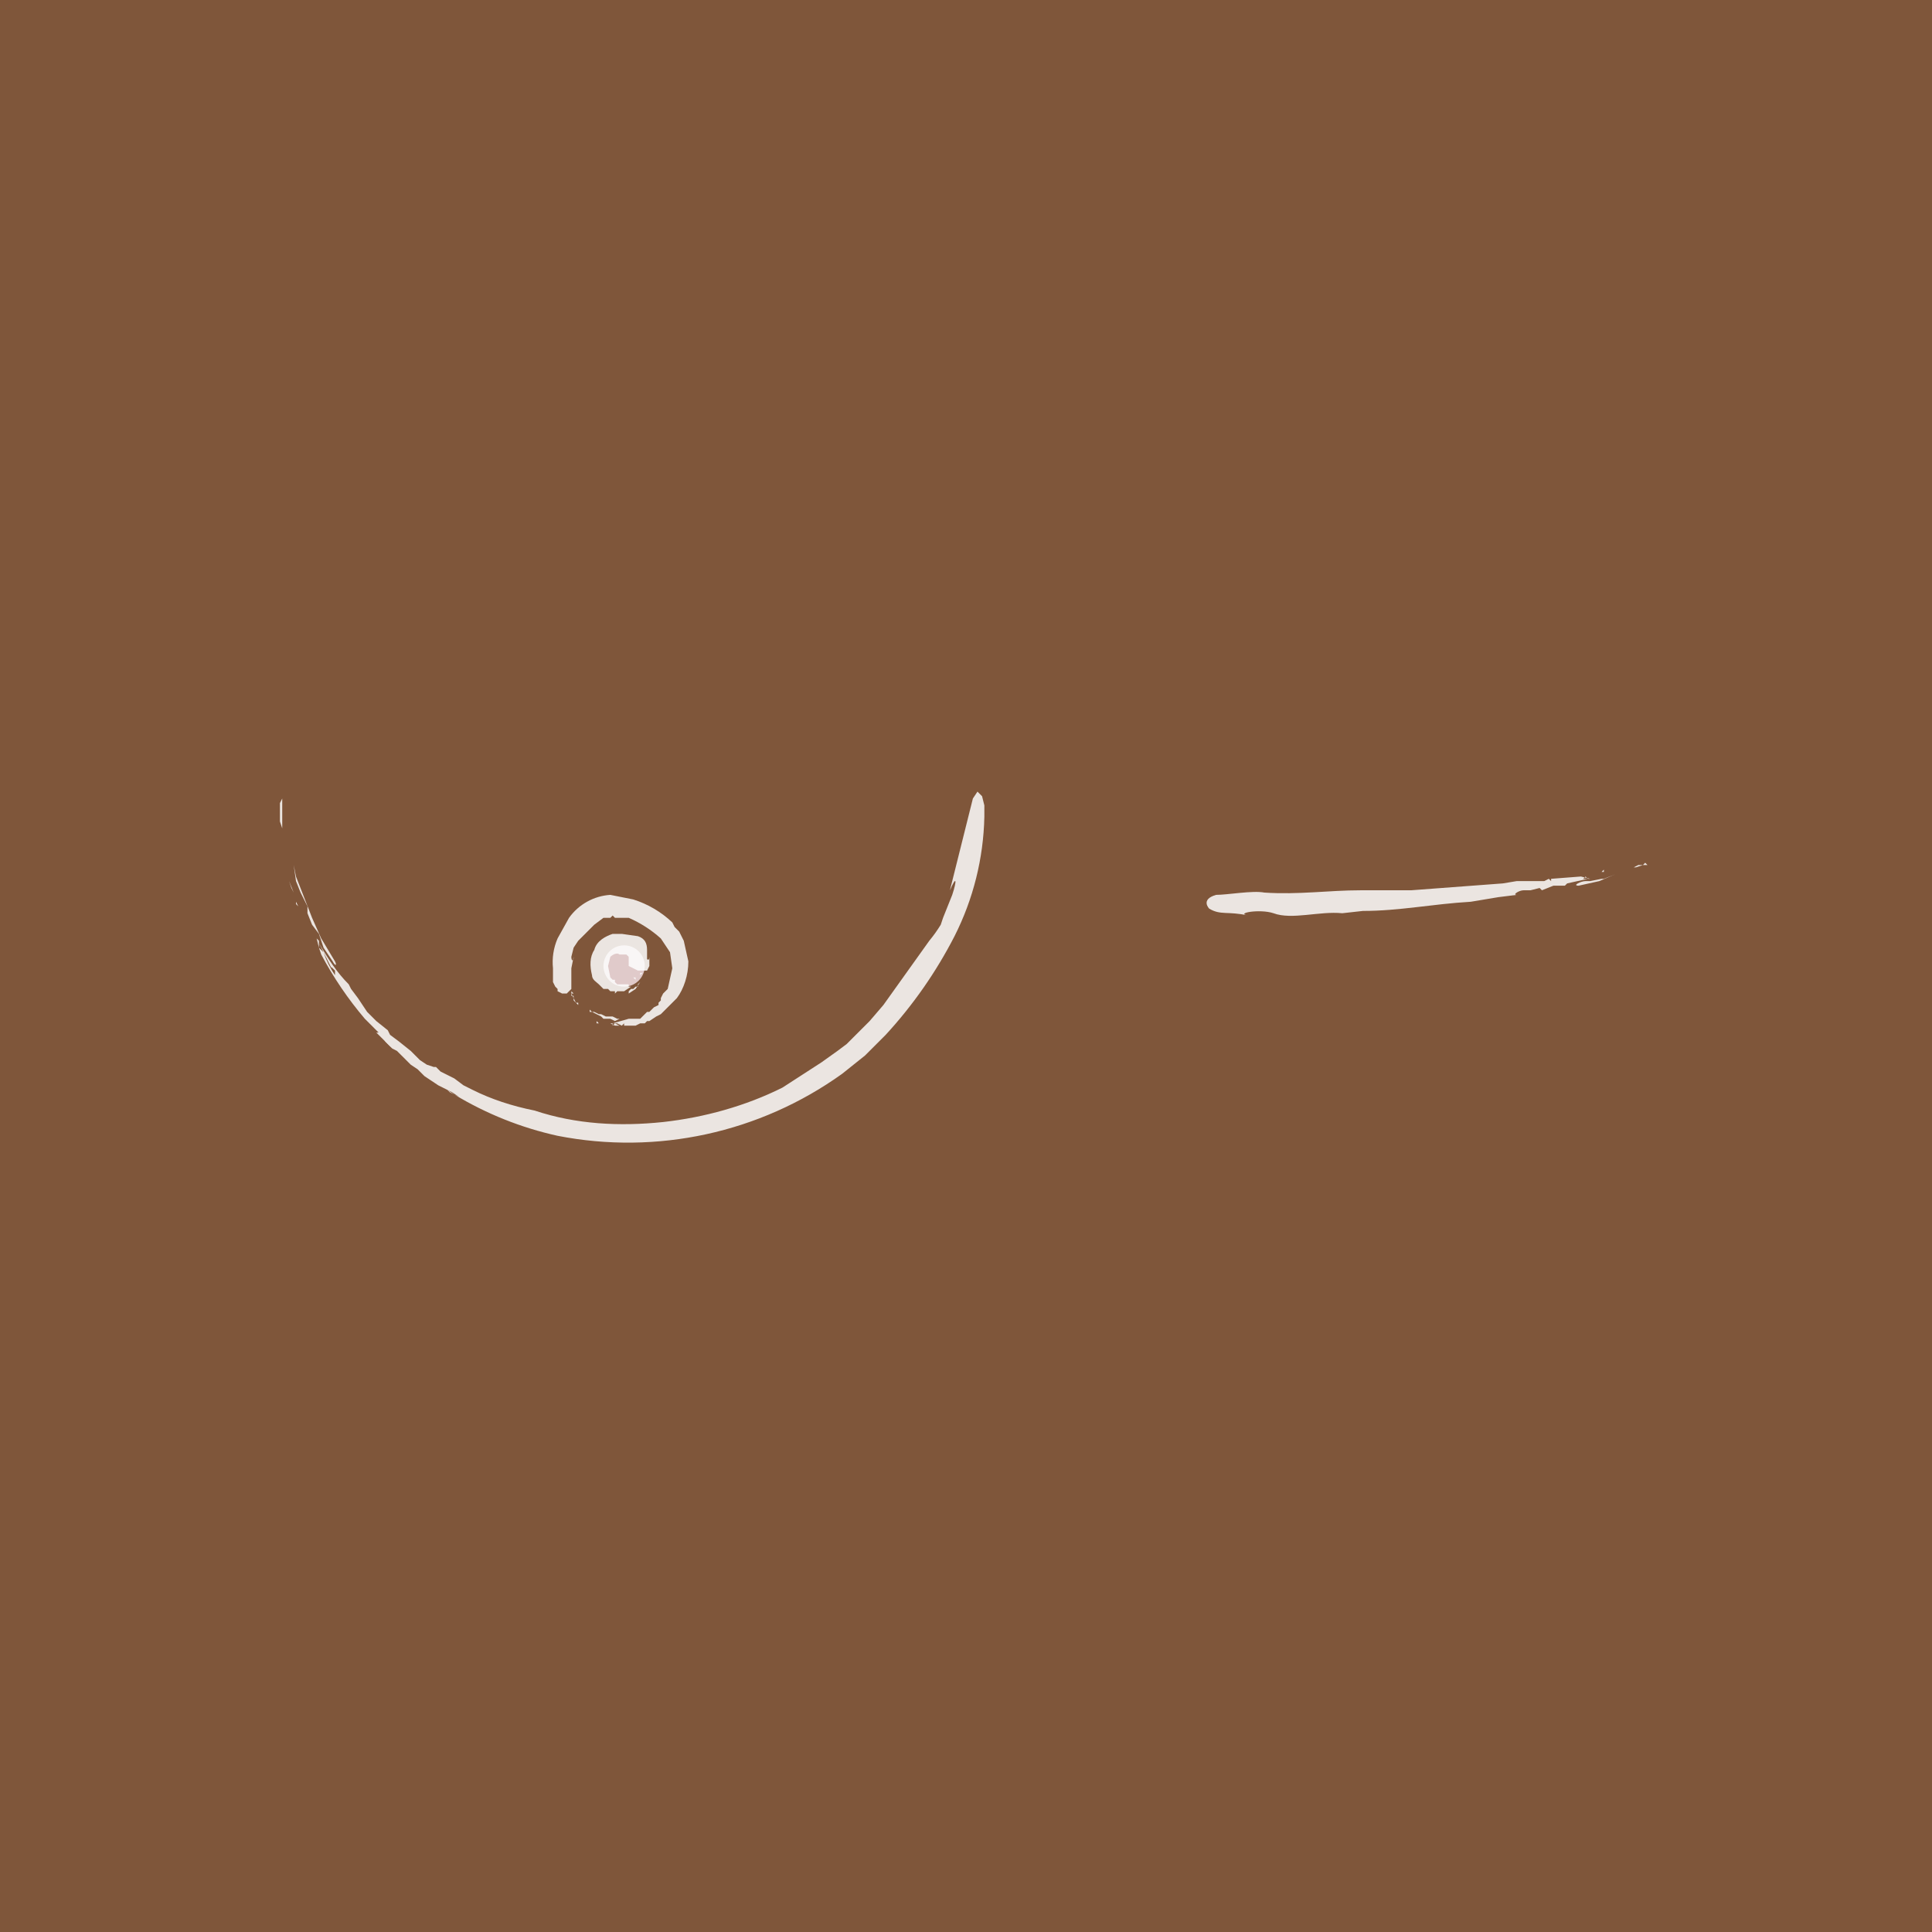
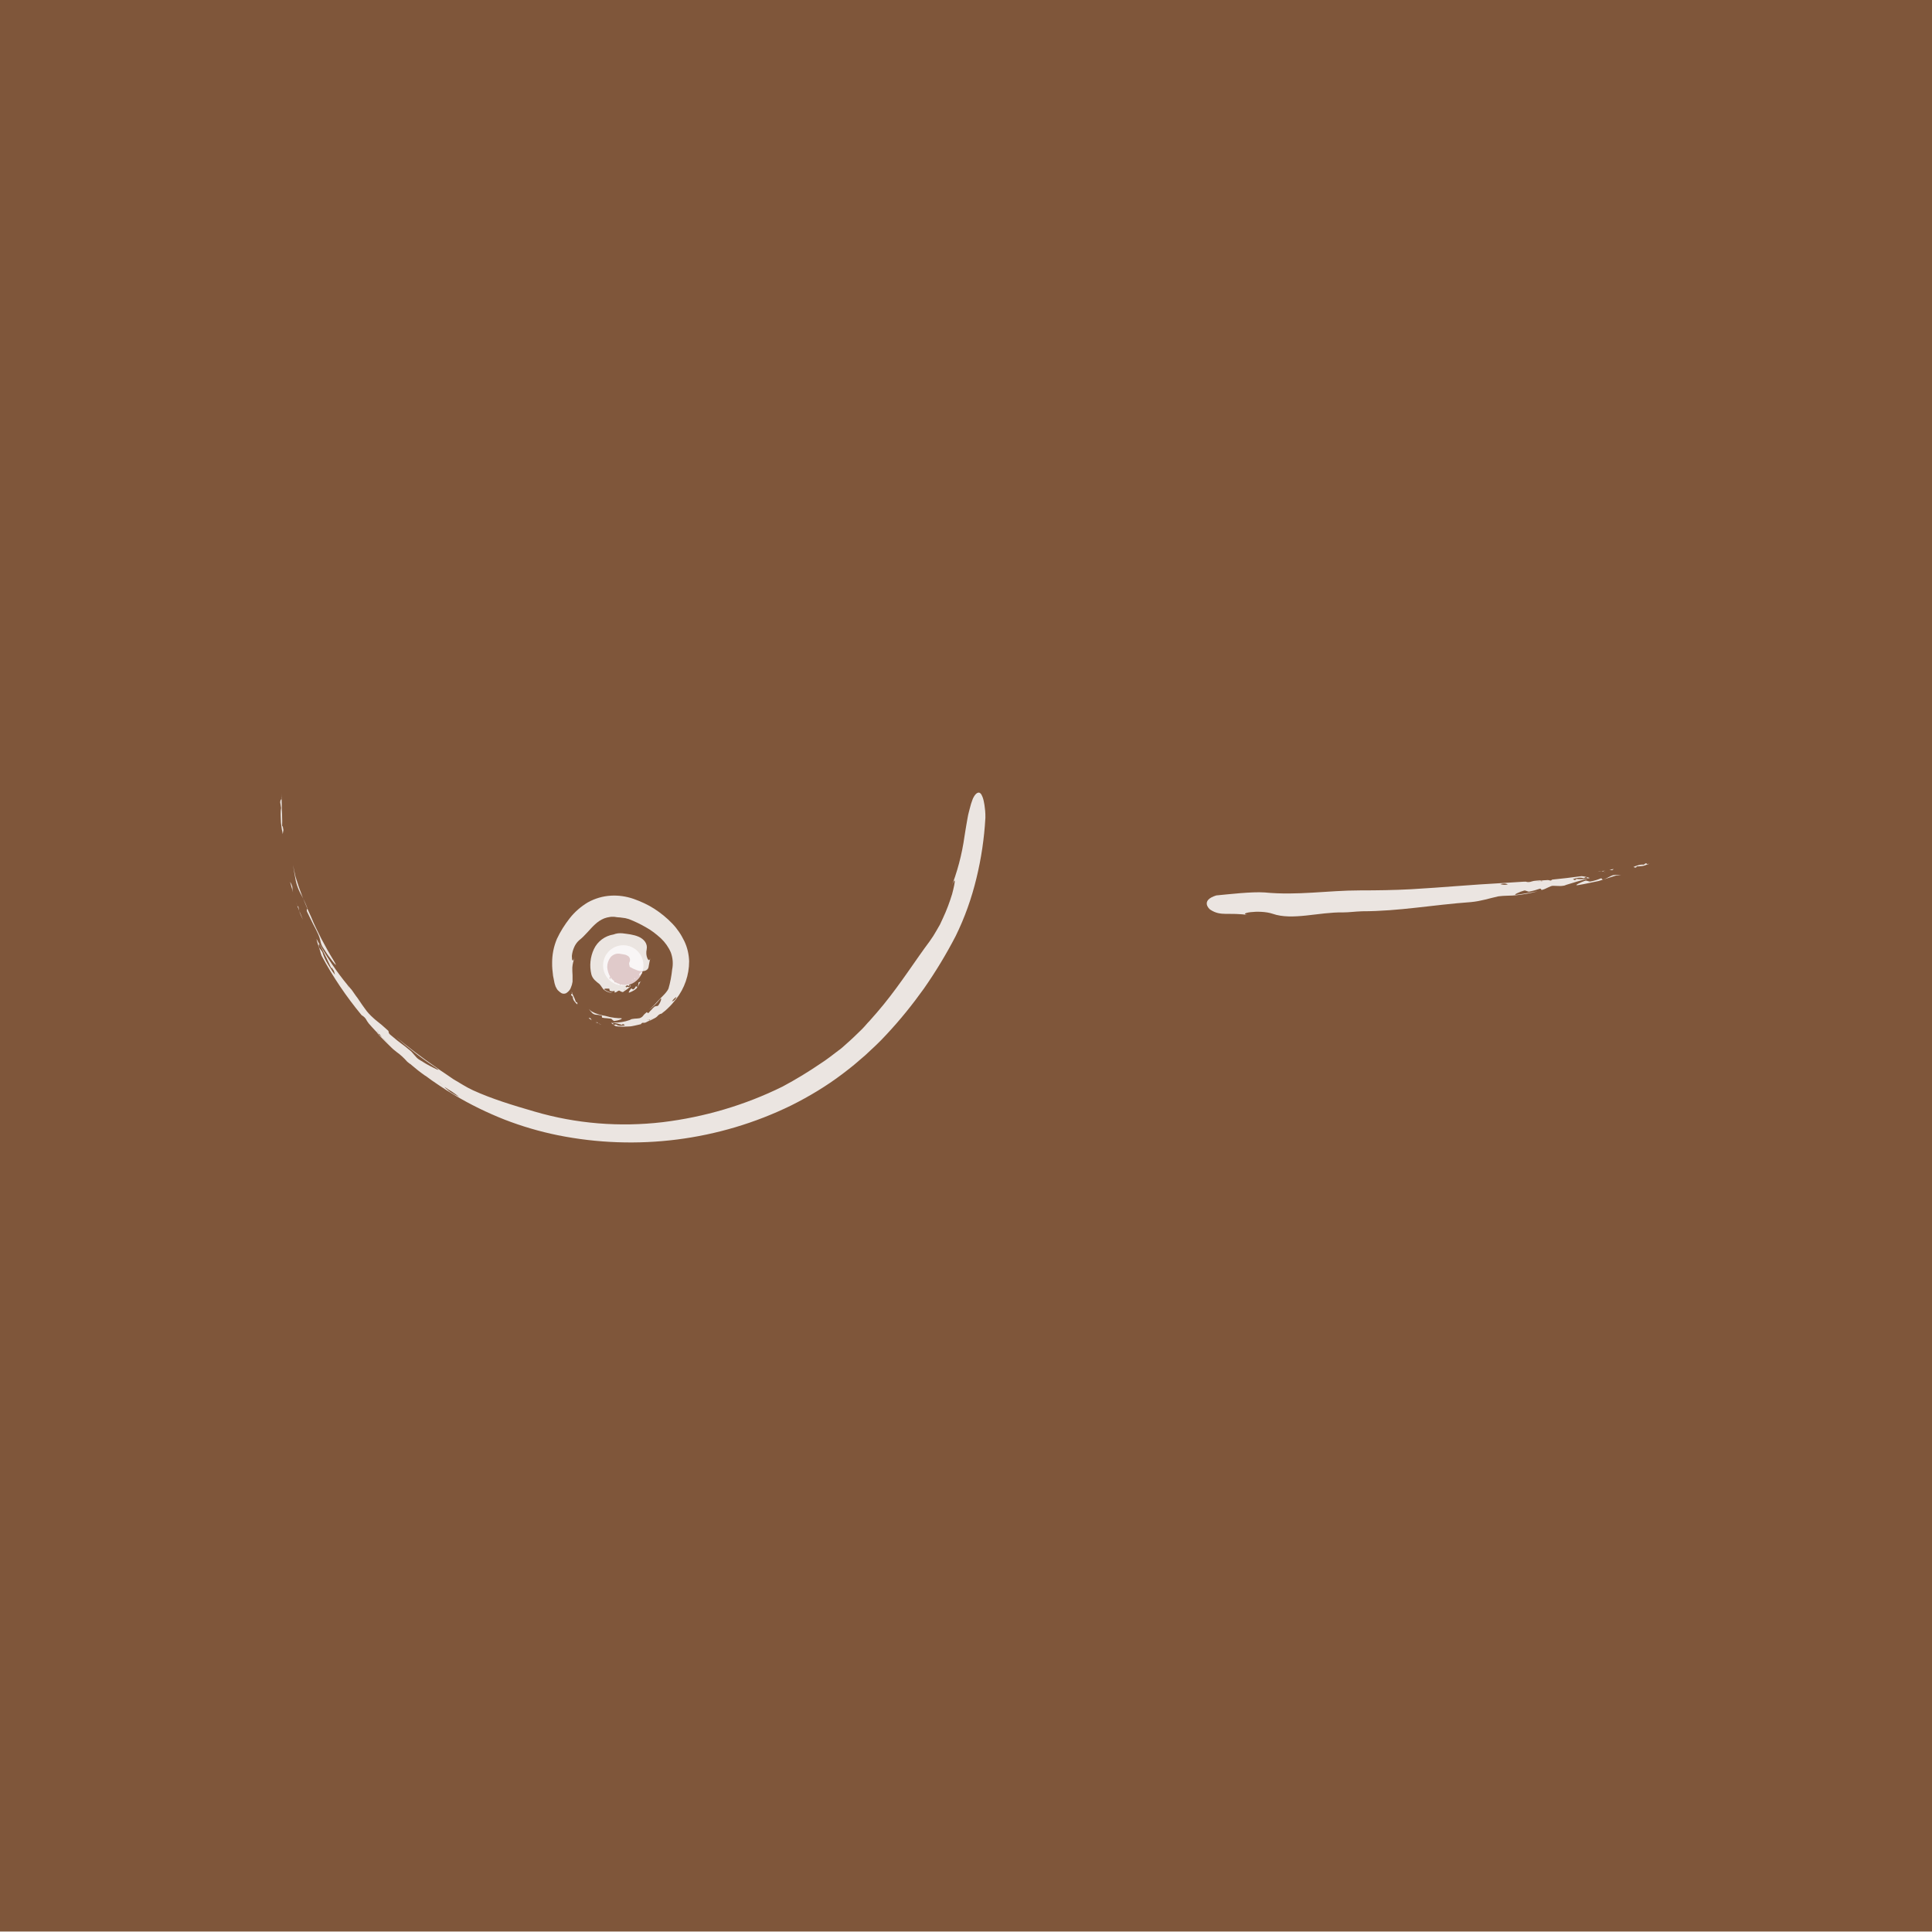
- <svg xmlns="http://www.w3.org/2000/svg" id="Layer_1" x="0" y="0" version="1.1" viewBox="0 0 842 842" xml:space="preserve">
+ <svg xmlns="http://www.w3.org/2000/svg" id="Layer_1" x="0" y="0" version="1.1" viewBox="0 0 841.9 841.9" xml:space="preserve">
  <defs />
  <style>.st1{opacity:.85}.st2{fill:#fefefe}</style>
-   <path fill="#7f563a" d="M0 0h842v842H0z" />
+   <path fill="#7f563a" d="M0-.2h841.9v841.9H0z" />
  <g class="st1">
-     <path d="M126 384l2 5-1-2-1-3zM129 393v1l1 1-1-2zM132 401l-2-4 2 4zM130 395v0zM130 395zM134 395v3l2 5 3 4 1 3 1 3 2 3 2 3c1 2 2 2 1 0l-3-5-3-5-4-9-7-18-1-5 1 7 2 5 3 6zM122 350v8l1 3v3-2-1-6-4-3l-1 2zM123 346v0z" class="st2" />
-     <path d="M140 416a156 156 0 0019 28l2 2 3 3 1 1c0 1 0 1 0 0l-1-1 1 1 2 2-2-2h-1l7 7 2 1 5 5 1 1 3 2 3 3 5 2 1 1 2 2-2-3c-1-1-4-1-5-3 1 2 4 2 5 3l2 3 2 1 2 1 3 2-4-2-1-1-1-1-3-2-1-1-5-2 3 2 3 2 4 2 3 2a149 149 0 0045 18 160 160 0 00124-27l5-4 5-4 5-5 4-4a195 195 0 0030-43 121 121 0 0013-52v-3-2l-1-4-2-2-2 3-1 4-1 4-1 4-1 4-6 24c3-7 3-4 1 2l-4 10-1 3a60 60 0 01-5 7l-20 28-6 7-3 3-4 4-3 3-4 3-7 5-17 11c-16 8-34 13-52 15-19 2-38 1-56-5-10-2-19-5-27-9l-2-1-2-1-4-3-4-2-2-1-2-2a246 246 0 01-1 0l-3-1-3-2-4-4-5-4-4-3-1-2-5-4-4-4-2-3-2-3-3-4-1-2-1 2-2-4 2 4 1-2c-5-5-9-11-13-18l3 6 3 6c-1-2-1-2 1 0v2a40 40 0 01-5-10l-2-2v-3l-1-1 1 4 1 3z" class="st2" />
-     <path d="M167 452l-2-1 2 1 1 2 3 3-4-5z" class="st2" />
+     <path d="M126.4 384.3l1.3 4.6c-.2-.8-.3-1.6-.3-2.4-.2-.8-.5-1.5-1-2.2zM129 393.1l.3.8.3.7-.6-1.5zM132 400.8c-.5-1.4-1.1-2.7-1.6-3.9.4 1.4 1 2.7 1.6 3.9zM129.9 394.6c0 .5 0 .8-.4 0l.9 2.3c-.2-.7-.3-1.5-.5-2.3zM129.9 394.6zM133.8 395.4c.4.7-.6.9.2 2.3l2.4 4.9c.8 1.5 1.6 3 2.3 4.6.4.9.7 1.8.9 2.8.2 1 .5 1.9 1 2.7.5.8 1.2 1.9 2 3.1s1.7 2.2 2.3 3.1c1.4 1.7 2.1 2.4.7 0-1.1-1.8-2.1-3.5-3-5.1s-1.7-3.1-2.5-4.6c-1.5-3.1-3.1-6-4.5-9.6-2.7-5.7-5-11.5-6.8-17.5-.4-1.8-.8-3.4-1.1-5.1.4 2.2.7 4.5 1.2 6.9.4 1.8 1.1 3.6 1.9 5.2 1 1.8 2.1 3.9 3 6.3zM122.1 349.6c.1.8.4 2.5.4 2.5-.2.9-.2 1.9-.2 2.8 0 .9.1 1.9.1 2.8s.2 1.9.3 2.9.4 1.9.5 2.9l.3-1.8c-.3-2.2-.6-2.4-.6-.5.1-2.3.1-4.5 0-6.6-.1-1.1-.1-2.2-.1-3.2s-.1-2.2-.1-3.2c-.2.2-.5.2-.6 1.4zM122.6 345.6l.2 2.5.1-.1c-.2-.8-.2-1.7-.3-2.4z" class="st2" />
+     <path d="M140.1 416.4c4.9 9.2 10.8 17.9 17.5 26 .7.4 1.3.9 1.8 1.6.4.7.8 1.4 1.3 2 .9 1.1 2 2.2 3 3.3l1.1 1.1c.6.5.6.2.3-.2s-.6-.9-.8-1.4c.1.3.6.9.8 1.4.4.7.9 1.3 1.4 1.9 1 .9 2 1.8 3.1 2.9-1.1-.9-2.1-1.8-3.1-2.9l-1.8-1.7-.6-.5c2.2 2.5 4.7 4.8 7.1 7.2.6.5 1.2 1 1.6 1.3 1.7 1.2 3.3 2.7 4.7 4.3l1.4 1.1-.2-.3.5.5 2.9 2.4c1 .8 2 1.5 3.1 2.3 1.5.8 2.9 1.6 4.4 2.4l1.2 1.3c.9.3 1.8.6 2.6 1.1l-2.7-2.7c-1.2-1.3-3.7-1.3-4.8-3.2 1.1 1.9 3.6 2 4.8 3.2.9.8 1.7 1.7 2.7 2.7.5.3 1.1.6 1.6 1s1.2.7 1.8 1.1c1.1.7 2.2 1.6 3.3 2.4-1.3-.6-2.6-1.3-3.8-2.1-.5-.4-1-.7-1.5-1.2-.5-.4-.9-.8-1.3-1.2-.8-.5-1.7-.9-2.6-1.1l-1.2-1.3c-1.5-.8-3-1.6-4.4-2.4l3 2.2c1 .7 2.1 1.4 3.1 2.1l3.2 2.1 3.3 2c7 4.2 14.4 7.8 22 10.8 7.5 2.9 15.3 5.2 23.2 6.8 34.4 6.9 70.2 2.4 101.7-13 7.8-3.9 15.3-8.4 22.3-13.7 1.7-1.3 3.4-2.6 5.1-4l4.9-4.2 4.7-4.4c1.6-1.5 3-3 4.5-4.6 5.9-6.3 11.3-13 16.3-20 5.1-7.3 9.7-14.9 13.8-22.8 4-8.1 7-16.6 9.1-25.3 2.1-8.6 3.4-17.4 3.9-26.3 0-1.1 0-2.1-.1-3.1s-.2-1.8-.3-2.5c-.2-1.2-.4-2.3-.8-3.4-.6-1.6-1.2-2.1-1.9-2-1.3.2-2.4 2.6-2.5 3-.5 1.3-.9 2.6-1.2 3.9s-.7 2.5-.9 3.8-.5 2.6-.7 4-.5 2.8-.7 4.3a99 99 0 01-6.2 23.3c2.5-6.8 2.4-4.1.8 1.9-1.1 3.6-2.4 7.1-4 10.5l-1.3 2.8c-.5.9-1 1.8-1.5 2.6-.9 1.6-1.9 3.2-3 4.7-6 8-12.3 18-20.1 27.6-2 2.4-4 4.8-6.1 7.1-1.1 1.1-2.1 2.4-3.2 3.5l-3.4 3.3c-1.1 1.1-2.3 2.1-3.5 3.2s-2.3 2.1-3.6 3c-2.5 1.9-4.9 3.8-7.4 5.4-5.4 3.7-11 7.1-16.8 10.2-16.4 8.1-34.1 13.3-52.2 15.5-18.7 2.2-37.7.7-55.8-4.6-10-2.9-18.8-5.6-26.9-9.3l-2.2-1.1-2.1-1.2c-1.4-.8-2.8-1.7-4.2-2.5l-3.8-2.6-1.8-1.2-1.7-1.2c-6.8-4.7-12.4-9-17.7-13.4 5.4 4.8 11.1 9.3 17.1 13.2 2.3 1.6 1.4 1.3-.6.3-1-.5-2.2-1.1-3.4-1.8s-2.3-1.4-3.1-1.9c-1.4-.8-2.8-3.2-4.1-4.1-1.3-1.1-2.7-2.2-4.1-3.2s-2.7-2.2-4.2-3.4c-1.3-1-.5-1.5-1.2-2-1.7-1.6-3.5-3.1-5.3-4.5-1.4-1.2-2.8-2.5-3.9-3.9-.8-1-1.4-2-2.1-2.9l-1.9-2.8c-.9-1.1-1.6-2.3-2.5-3.5l-1.8-2.1c.2.5.1 1.1-.1 1.6-.8-1.1-1.7-2.8-2.4-4 .7 1.2 1.6 2.9 2.4 4 .2-.5.2-1.1.1-1.6-4.7-5.7-8.8-11.8-12.4-18.2v.1c1 1.9 2 3.8 2.9 5.7s1.9 3.9 2.8 6c-.8-1.8-.4-1.7.7.2.2.6.3 1.1.5 1.7-1.2-1.5-2.2-3.1-3.2-4.8-1-1.6-1.8-3.3-2.3-5.1l-1.4-2c-.4-1.1-.1-1.2 0-1.6l-.6-1.1-.6-1.1c.3 1.5.8 2.9 1.3 4.3.4 1.6.9 3 .9 3z" class="st2" />
+     <path d="M166.6 452.1l-1.5-1.5 1.5 1.5 1.4 1.6 3 3c-.7-1.4-2.6-3-4.4-4.6z" class="st2" />
  </g>
  <g class="st1">
-     <path d="M257 444l1 1-1-1zM259 445l1 1-1-1zM262 447l-1-1 1 1zM260 445v1h1l-1-1zM260 445zM262 443l1 1h3l2 1 2-1c1 0 1 0 0 0h-1l-2-1h-3l-2-1h-1l-2-1h-1l-1-1v1h1l2 1 2 1zM249 434h1v2l2 2v-1h-1l-2-4v1zM249 432v1h1l-1-1z" class="st2" />
-     <path d="M268 447h9l2-1h2l1-1h1v-1h-1 1l2-1-2 1v1l3-2 2-1 1-1 2-2 1-1v-1l1-1-2 1-1 1 1-1 2-1 2-2-2 2-1 1v1l-1 1 4-4c3-4 5-10 5-16l-2-9-2-4-2-2-1-2a44 44 0 00-17-10l-10-2a24 24 0 00-18 10l-5 9a26 26 0 00-2 13v6l1 2 1 1v1l2 1h2l2-2v-2-1-2-1-3l1-5c0 2-1 2-1 0l1-4 2-3 7-7 4-3h3l1-1 1 1h6a52 52 0 0114 9l4 6 1 7-2 9-1 1-1 1-1 2v1l-1 1v1l-2 1-1 1-1 1h-1l-2 2-1 1h-3-2l1 1h-1-1 2l-1-1-7 2h2l2 1 1-1v1h-2l-2-1-1 1v-1h-1l2 1zM284 444l-1 1 1-1 1-1-1 1z" class="st2" />
+     <path d="M256.5 443.6c.4.4.9.7 1.4 1-.2-.2-.4-.5-.5-.8-.3-.3-.5-.2-.9-.2zM259.3 445.4l.3.2h.3c-.3 0-.4-.1-.6-.2zM262.1 446.5c-.4-.2-.9-.4-1.4-.6.4.3.9.5 1.4.6z" class="st2" />
+     <path d="M260 445.3c.1.2.1.4-.2.3l.9.3c-.2-.2-.5-.4-.7-.6zM260 445.3c-.1-.2-.3-.5-.3-.6l.3.6zM262.2 442.6c.3 0-.2.9.4.9.6.1 1.2.2 1.8.2.6.1 1.1.1 1.7.2.5-.1 1.1 1.2 1.7 1 .8-.1 1.7-.3 2.5-.6.7-.3 1-.6.1-.6-.6 0-1.2 0-1.8-.1-.5 0-1.1-.1-1.6-.2s-1.1-.1-1.6-.3l-1.6-.4-1.5-.3c-.5-.1-1-.2-1.5-.4l-1.5-.5-1.4-.7c-.5-.3-.9-.7-1.3-1.1.2.3.5.6.7.9l.8.9c.5.4 1.1.7 1.8.7s1.5.2 2.3.4zM248.9 433.7l.7.6c0 .7.2 1.4.6 1.9.4.6.9 1.1 1.4 1.5v-.7c-.5-.6-.8-.5-.5.2-.4-1.5-1-2.9-1.8-4.3-.2.2-.5.3-.4.8zM248.9 432.1l.5.8.1-.1-.6-.7z" class="st2" />
+     <path d="M268.4 447.2c.9.1 1.9.2 2.8.2.9 0 1.9-.1 2.8-.1s1.8-.2 2.7-.4 1.8-.4 2.6-.6c.2-.3.3-.5.7-.6h.9c.5-.1 1-.4 1.4-.6l.5-.3c.2-.2.1-.3-.2-.4-.2 0-.4 0-.6-.1.1 0 .4 0 .6.1.3 0 .6 0 .9-.1.4-.3.8-.6 1.2-.8-.4.3-.8.6-1.2.8l-.7.5-.2.2c1.1-.5 2.1-1 3.2-1.6.2-.2.4-.3.6-.5.5-.6 1.1-1.1 1.9-1.2l.5-.4h-.1l.2-.1c.7-.5 1.4-1.1 2.1-1.8.3-.6.5-1.1.8-1.7l.7-.2c0-.4.1-.8.3-1.1-.5.2-1 .3-1.4.5-.7.1-.2 1.6-1.3 1.5 1.1.1.6-1.4 1.3-1.5.4-.2.9-.3 1.4-.5.5-.8 1.2-1.5 2-2-.3 1-1 1.7-2 2-.2.3-.3.7-.3 1.1l-.7.2c-.3.5-.6 1.1-.8 1.7 1.3-1.2 2.5-2.6 3.6-4 3.7-4.7 5.7-10.5 5.7-16.5-.1-3.1-.8-6.1-2.1-8.8-.7-1.4-1.4-2.7-2.3-4l-1.4-1.9c-.5-.6-1-1.2-1.6-1.8-2.3-2.4-5-4.6-7.8-6.4-2.8-1.8-5.9-3.2-9-4.3-3.2-1.1-6.6-1.6-9.9-1.4-3.5.2-6.9 1.2-10 2.9-3 1.8-5.7 4.1-7.9 6.9-2.2 2.8-4.1 5.8-5.6 9-1.4 3.3-2.1 6.8-2.1 10.4 0 1 0 2 .1 2.9l.3 2.8.5 2.5c.1.8.4 1.5.6 2.2.2.4.4.8.6 1.1.2.3.4.6.7.8.4.4.8.7 1.3 1 .6.3 1.4.3 2 0 .8-.5 1.5-1.2 1.9-2 .2-.5.4-1.1.6-1.6l.3-1.4v-1.4-1.4c-.1-1.1-.1-2.3-.1-3.4.1-1.5.5-3 1-4.4-.8 2.3-1.2 1.4-1.2-.6.1-1.2.4-2.4.9-3.6.5-1.2 1.2-2.3 2.2-3.2 2.8-2.2 4.6-4.8 7-7 1.2-1.1 2.5-2 4-2.6.8-.3 1.6-.5 2.4-.6.4-.1.9-.1 1.3-.1s.9 0 1.3.1c.9.2 1.7.1 2.7.3.5.1 1 .1 1.5.2l1.5.4c2.6 1 5.1 2.2 7.5 3.6 2.4 1.3 4.5 3 6.5 4.8 1.8 1.7 3.3 3.8 4.3 6.1.9 2.4 1.1 5 .6 7.5-.3 2.8-.8 5.6-1.6 8.3-.2.5-.5.9-.8 1.3-.3.4-.6.8-1 1.2-.7.7-1.3 1.4-1.9 1.9-1.7 1.9-3.2 3.5-4.8 4.9 1.8-1.4 3.4-2.9 4.8-4.7.6-.6.6-.2.4.5-.1.4-.3.8-.5 1.2-.2.3-.4.7-.6 1-.3.5-1.5.2-1.8.7-.4.3-.8.7-1.2 1.2-.4.4-.8.8-1.2 1.3s-.8-.4-.9-.2c-.6.5-1.2 1-1.6 1.6-.4.5-.9.8-1.5 1-.7.1-1.5.2-2.2.2-.4.1-.9.1-1.3.2l-.8.4c.2.3.4.6.5.9h-.8c-.3 0-.5-.1-.8-.1.2 0 .5.1.8.1h.8c-.1-.4-.3-.7-.5-.9-2.3.8-4.8 1.2-7.2 1.1v.1c.7.1 1.4.2 2.1.4.8.2 1.5.4 2.2.7-.7-.2-.6-.5.2-.5.2.2.4.3.6.5-.7.2-1.3.2-2 .2s-1.3-.2-1.9-.6l-.9.2c-.4-.2-.3-.5-.3-.8l-.9-.1c.4.4.8.7 1.3 1 .3.3.8.5.8.5z" class="st2" />
+     <path d="M283.5 444.4c-.2.1-.4.3-.6.4.5-.2.9-.4 1.3-.7l1.3-.7c-.7-.1-1.3.5-2 1z" class="st2" />
  </g>
-   <circle cx="272" cy="421" r="9" fill="#e0caca" />
+   <circle cx="271.6" cy="420.7" r="8.8" fill="#e0caca" />
  <g class="st1">
-     <path d="M277 426h-1l1 1v-1zM276 427zM275 427h0zM276 427zM276 427zM278 430h-1l-1 1h-1l-1 1v1l3-2 2-3-1 1v1zM279 424v1l1-1h-1zM280 423v1-1z" class="st2" />
-     <path d="M274 429h-5l-1-1v-1 0h-1-1v1s1-1 0 0c1-1 0 0 0 0v-1-1 1h1l-1-1-1-5 1-4c1-1 3-2 4-1h3l1 1v4l4 2h4l1-2v-4c0 2-1 1-1 1v-4c0-3-1-5-4-6l-7-1h-4c-3 1-7 3-8 7-2 3-2 7-1 11 0 2 2 3 3 4l2 2 4 2-4-2h2l1 1h2v1l1-1h3v-1 1l3-2h-2 1v-1l1 1-1-1zM269 429l-1-1 1 1z" class="st2" />
+     <path d="M276.7 426.2l-.4.3c.1 0 .3 0 .4.1.1 0 0-.2 0-.4zM275.9 426.7l-.1.1.1-.1zM275.3 427.4c.1 0 .3-.1.3-.2-.1-.1-.2 0-.3.2zM276 427.2c-.1-.1-.2-.2-.2-.3 0 .1-.1.2-.1.2.1 0 .2 0 .3.1zM276 427.2c.1.1.3.1.3.2-.1-.1-.2-.1-.3-.2zM277.7 430.2c0 .1-.5-.7-.6-.4-.3.5-.6 1.1-1.1 1.3-.1.3-.9-.6-1-.3-.3.4-.6.7-.8 1.1-.2.4-.4.8.1.6 1.1-.4 2.2-1 3.1-1.8.6-.8 1.1-1.7 1.5-2.6.2-.2.3-.4.6-.5-.3.1-.6.3-1 .4s-.3.4-.3.8c-.1.6-.3 1-.5 1.4zM279.1 423.6l.2.4c-.8.1-.7.5-.7 1l.5.1c.1-.2-.1-.4-.4-.3.6-.1 1.1-.5 1.1-1.1-.2-.1-.5-.2-.7-.1zM279.9 423.4v.3h.1l-.1-.3z" class="st2" />
+     <path d="M274 428.9c-1.1.4-2.3.4-3.5.1-.1.2-.2.4-.3.2 0-.1-.1-.3-.2-.4-.2 0-.3-.1-.5-.2h-.2c-.1.1-.2.2-.1.4 0 .1.1.3.1.4 0-.1-.1-.3-.1-.4 0-.1-.1-.2-.2-.3-.2 0-.3 0-.5-.1.2 0 .3 0 .5.1h.3l.1-.1c-.3-.1-.7-.3-1-.5h-.2c-.3 0-.6 0-.5-.5l-.1-.1v0c-.2-.2-.4-.4-.6-.5-.3.1-.5.1-.8.1l.2-.5c-.2.1-.4.2-.5.1-.1.3-.2.6-.2.9-.1.5 1-.5.6.4.4-.9-.7.1-.6-.4.1-.3.1-.6.2-.9-.3-.1-.4-.5-.2-1 .5 0 .4.4.2 1 .2 0 .4 0 .5-.1l-.2.5c.3 0 .5 0 .8-.1-.4-.4-.7-.8-1-1.2a9.9 9.9 0 01-1.4-4.4c0-1.5.5-3 1.4-4.2 1-1.2 2.5-1.8 4-1.6.7.1 1.2.2 1.8.3.5.1 1.1.2 1.5.5.5.2.9.6 1.1 1.1.2.6.2 1.2-.1 1.8-.2.3-.2.7-.1 1.1.1.3.2.6.2.9 1 .6 2.1 1.1 3.2 1.5.8.3 1.6.4 2.4.4.7 0 1.4-.2 1.9-.6.4-.3.6-.7.7-1.1.2-.9.3-2 .8-4-.3 1.3-.9 1-1.3.1-.5-1.2-.6-2.6-.3-3.9.5-2.5-1.2-4.5-3.5-5.5s-4.8-1.2-7.1-1.5c-1.3-.1-2.6 0-3.8.5-3.8.6-7 3-8.6 6.4-1.6 3.4-2 7.3-1.1 11 .5 2 2.2 3.2 3.5 4.2.8.8 1.3 2 2.1 2.6 1.1.8 2.4 1.3 3.8 1.3-1.3-.2-2.5-.7-3.6-1.4-.4-.3-.1-.4.4-.5h1.5c.3 0 .1 1.1.5 1 .6.2 1.2.2 1.8 0 .3-.1 0 .8.1.7.5 0 .9-.2 1.2-.5.4-.2.7-.4.9-.3s.7.4 1 .5c.2.1.4.1.6.1l.4-.3c-.1-.3-.2-.7-.2-1 .2 0 .5.2.7.3-.2 0-.5-.2-.7-.3 0 .3.1.7.2 1 1-.6 1.9-1.3 2.7-2v-.1c-.5.3-1.2.3-1.7-.1.3.2.3.4 0 .5l-.3-.5c.4-.3.8-.7 1.4-.1l.2-.4c.2.1.3.4.4.6.1-.1.2-.1.3-.2-.2-.2-.5-.4-.8-.5l-.1-.3z" class="st2" />
+     <path d="M269 428.8h.2c-.3-.1-.6-.3-.8-.4 0 .4.3.4.6.4z" class="st2" />
  </g>
  <g class="st1">
-     <path d="M703 379h-2 2zM700 379h-1 1zM696 380h2-2zM699 380v-1l-1 1h1zM699 380h1-1zM699 383h-1l-5 1h-2c-2 0-6 2-3 2l9-2 7-3h3-3l-5 2zM717 376l-1 1h-2l-2 1h1c1 0 1 0 0 0l3-1h2l-1-1zM719 376l-1 1 1-1zM689 382l-13 1v1l-1-1-2 1h-1-1-2 3-11l-2 1h-1-1l2 1h2-2l-2-1h-3 5l2-1-6 1-40 3h-22c-14 0-27 2-42 1-5-1-16 1-21 1-7 2-3 6-3 6 5 3 8 1 17 3-6-1 5-3 11-1 8 3 20-1 30 0l9-1c16 0 30-3 47-4l12-2 8-1 9-2-9 2c-2 0 1-2 3-2h3l4-1 1 1 5-2h5l1-1h-1 2-2 1l9-2h-6c1 0 1 0 0 0h-1 5l1-1 1 1h1l-4-1zM671 384h1-4 3z" class="st2" />
+     <path d="M703.2 378.7l-1.9.3c.3 0 .7.1 1 .2.4 0 .6-.2.9-.5zM699.5 379.2h-.3l-.3.1.6-.1zM696.2 379.9c.6 0 1.1-.1 1.7-.3-.6.1-1.2.2-1.7.3zM698.9 379.8c-.2-.1-.3-.2 0-.4l-1 .3c.3 0 .7 0 1 .1zM698.9 379.8c.2.1.5.2.7.2-.3-.1-.5-.2-.7-.2zM698.5 383.3c-.3.2-.4-.8-1-.5-1.4.6-2.8 1-4.3 1.3-.6.3-1.8-.6-2.5-.3-1.5.5-5.4 2.3-3 1.9 3.6-.6 5.9-1.2 9-1.8 2.6-.8 5-1.6 7.6-2.4l2.2-.3c-.9 0-1.9 0-3 .1-1.4 0-2.8 1.4-5 2zM717.1 376.2c-.3.2-.5.4-.8.6-.8-.1-1.6 0-2.3.2-.8.2-1.5.5-2.2.8l.8.3c.9-.3.9-.5.1-.6.9.1 1.8 0 2.8-.1.9-.1 1.7-.4 2.5-.8-.3-.1-.4-.4-.9-.4zM718.8 376.2l-.9.5.1.1.8-.6zM689.2 381.8c-4.5.6-8.7 1.1-12.8 1.5-.3.2-.5.5-.9.4-.3-.1-.7-.2-1-.2l-1.8.1-.6.1c-.3.1-.2.3 0 .4.2.1.5.2.7.3-.1-.1-.5-.2-.7-.3-.3-.1-.7-.2-1-.2-.6.1-1.1.2-1.7.2.6-.2 1.1-.2 1.7-.2l1-.2.3-.1-4.1.3c-.3.1-.6.1-.8.2-.8.3-1.8.4-2.6.1h-.7l.2.1-.3-.1-3.1.2c-.7.2-1.3.5-2 .8l-.8-.4c-.3.3-.7.5-1.1.6.6.2 1.1.5 1.6.6.8.4 1.5-1.1 2.4-.3-.9-.8-1.6.7-2.4.3-.5-.1-1-.4-1.6-.6-1.1.3-2.2.2-3.3-.1 1.1-.4 2.3-.4 3.3.1.4-.1.8-.3 1.1-.6l.8.4c.7-.2 1.3-.5 2-.8l-6.2.4c-13.5.7-25.9 1.9-39.9 2.7-7.6.4-14.9.5-22.1.5-14.3 0-27.2 2.3-41.7.9-5.6-.4-15.8.8-21.1 1.3-7.1 2.2-3 6-2.6 6.2 4.7 3.1 7.9 1 17 2.4-6.2-.7 4.3-2.6 10.2-.6 8.6 3 20.2-.8 30.6-.6 2.6 0 5.3-.4 8.4-.5 16 0 30.7-2.8 47.4-4 4.4-.4 8.2-1.7 11.9-2.5 2.7-.4 5.7-.2 7.9-.5 3.1-.3 6.2-.9 9.3-1.7-3.2.5-5.5 1-9.1 1.5-2.4.3 1.5-1.4 3.1-1.8.7-.3 1.8.7 2.5.4 1.5-.3 2.9-.7 4.3-1.2.7-.3.7.7 1 .5 2.1-.5 3.7-1.9 5-1.8l3 .1c.6 0 1.2-.1 1.8-.2l1.1-.4c-.3-.2-.5-.6-.7-.9.6 0 1.4.1 2 .1-.6 0-1.4-.1-2-.1.1.4.3.7.7.9 2.8-.9 6-1.8 8.9-2.6v-.1c-1.8.4-3.6.4-5.4.1.8.1.8.4-.1.6l-.8-.4c1.5-.5 3.1-.9 4.7-.4l1-.5c.5.1.5.4.7.6l1-.2c-1.4-.5-2.5-.7-3.6-.8z" class="st2" />
+     <path d="M671 383.9c.2-.1.5-.1.8-.2l-3.5.2c.9.4 1.9.4 2.7 0z" class="st2" />
  </g>
</svg>
